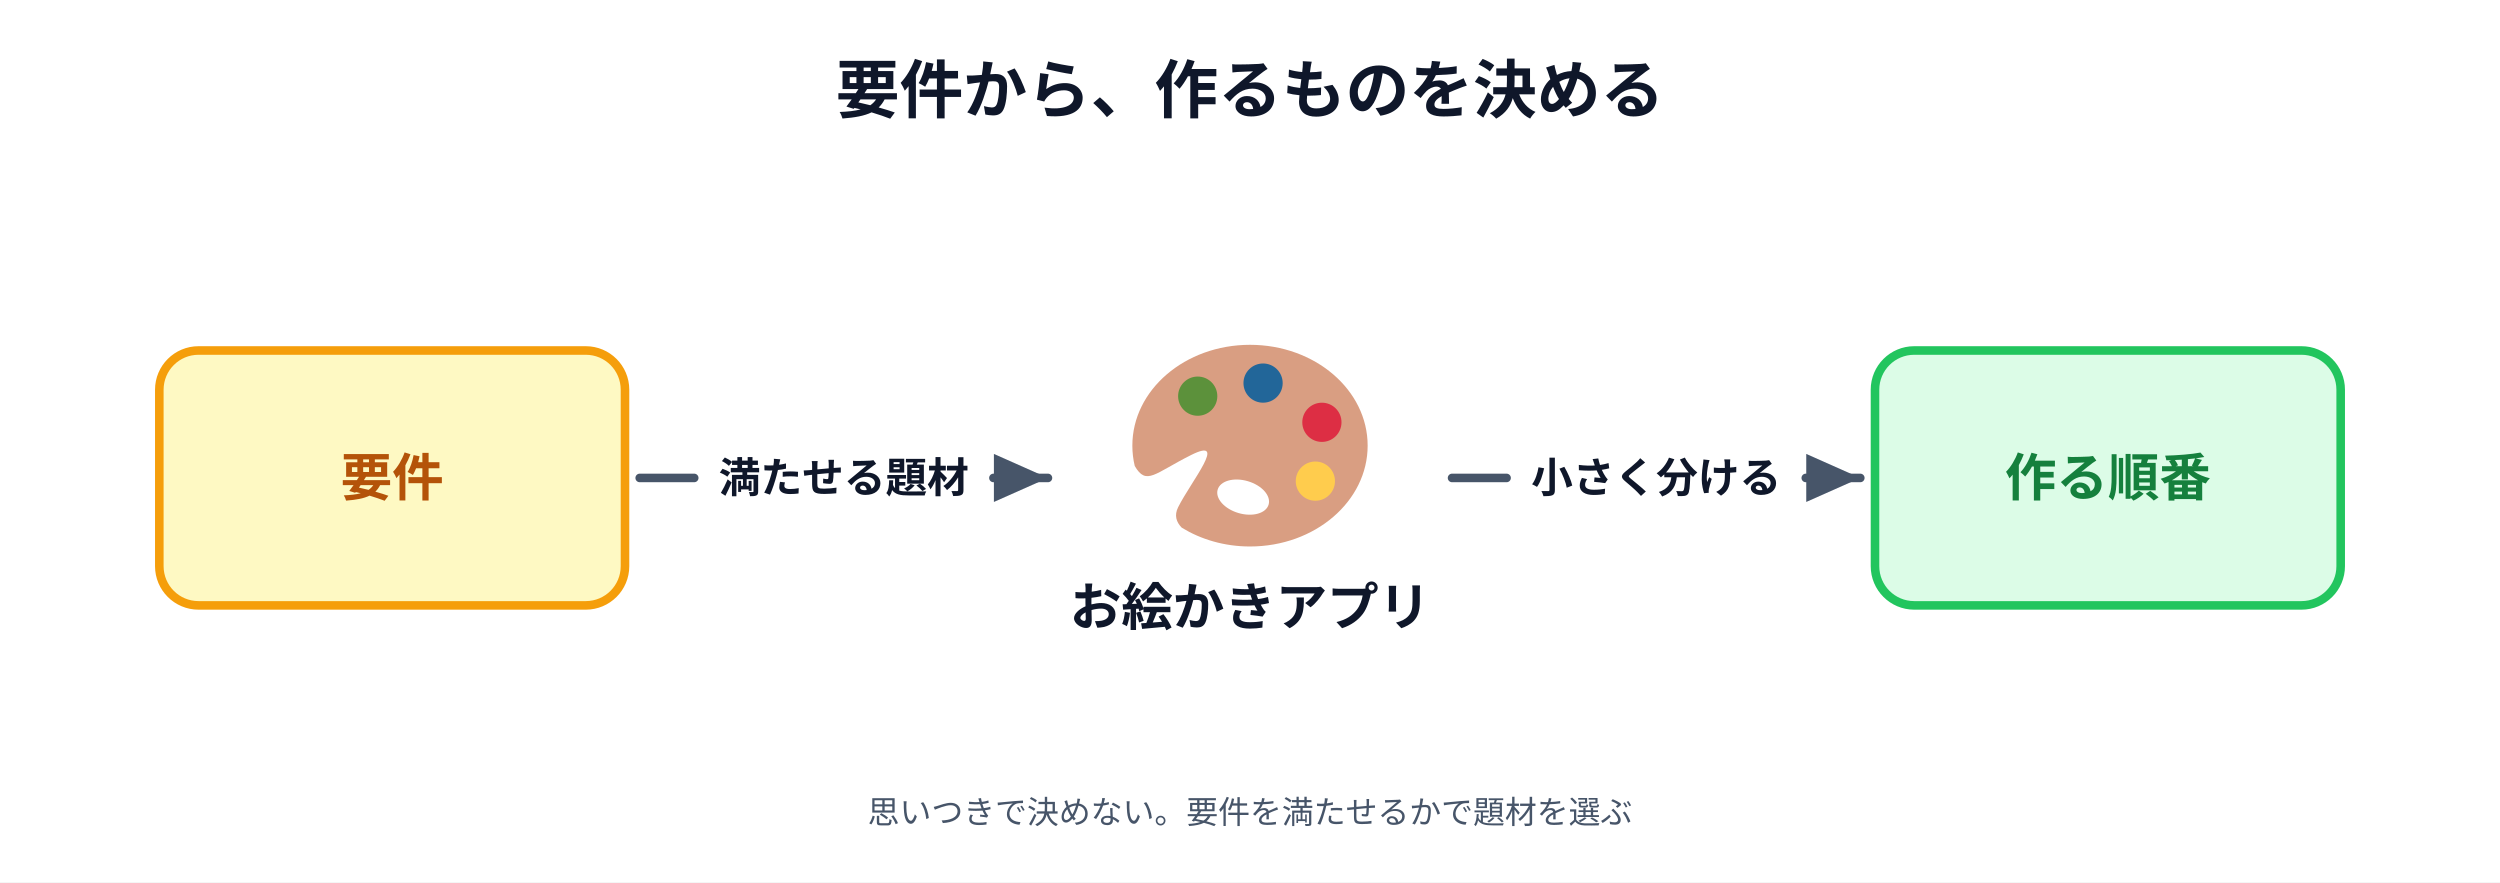
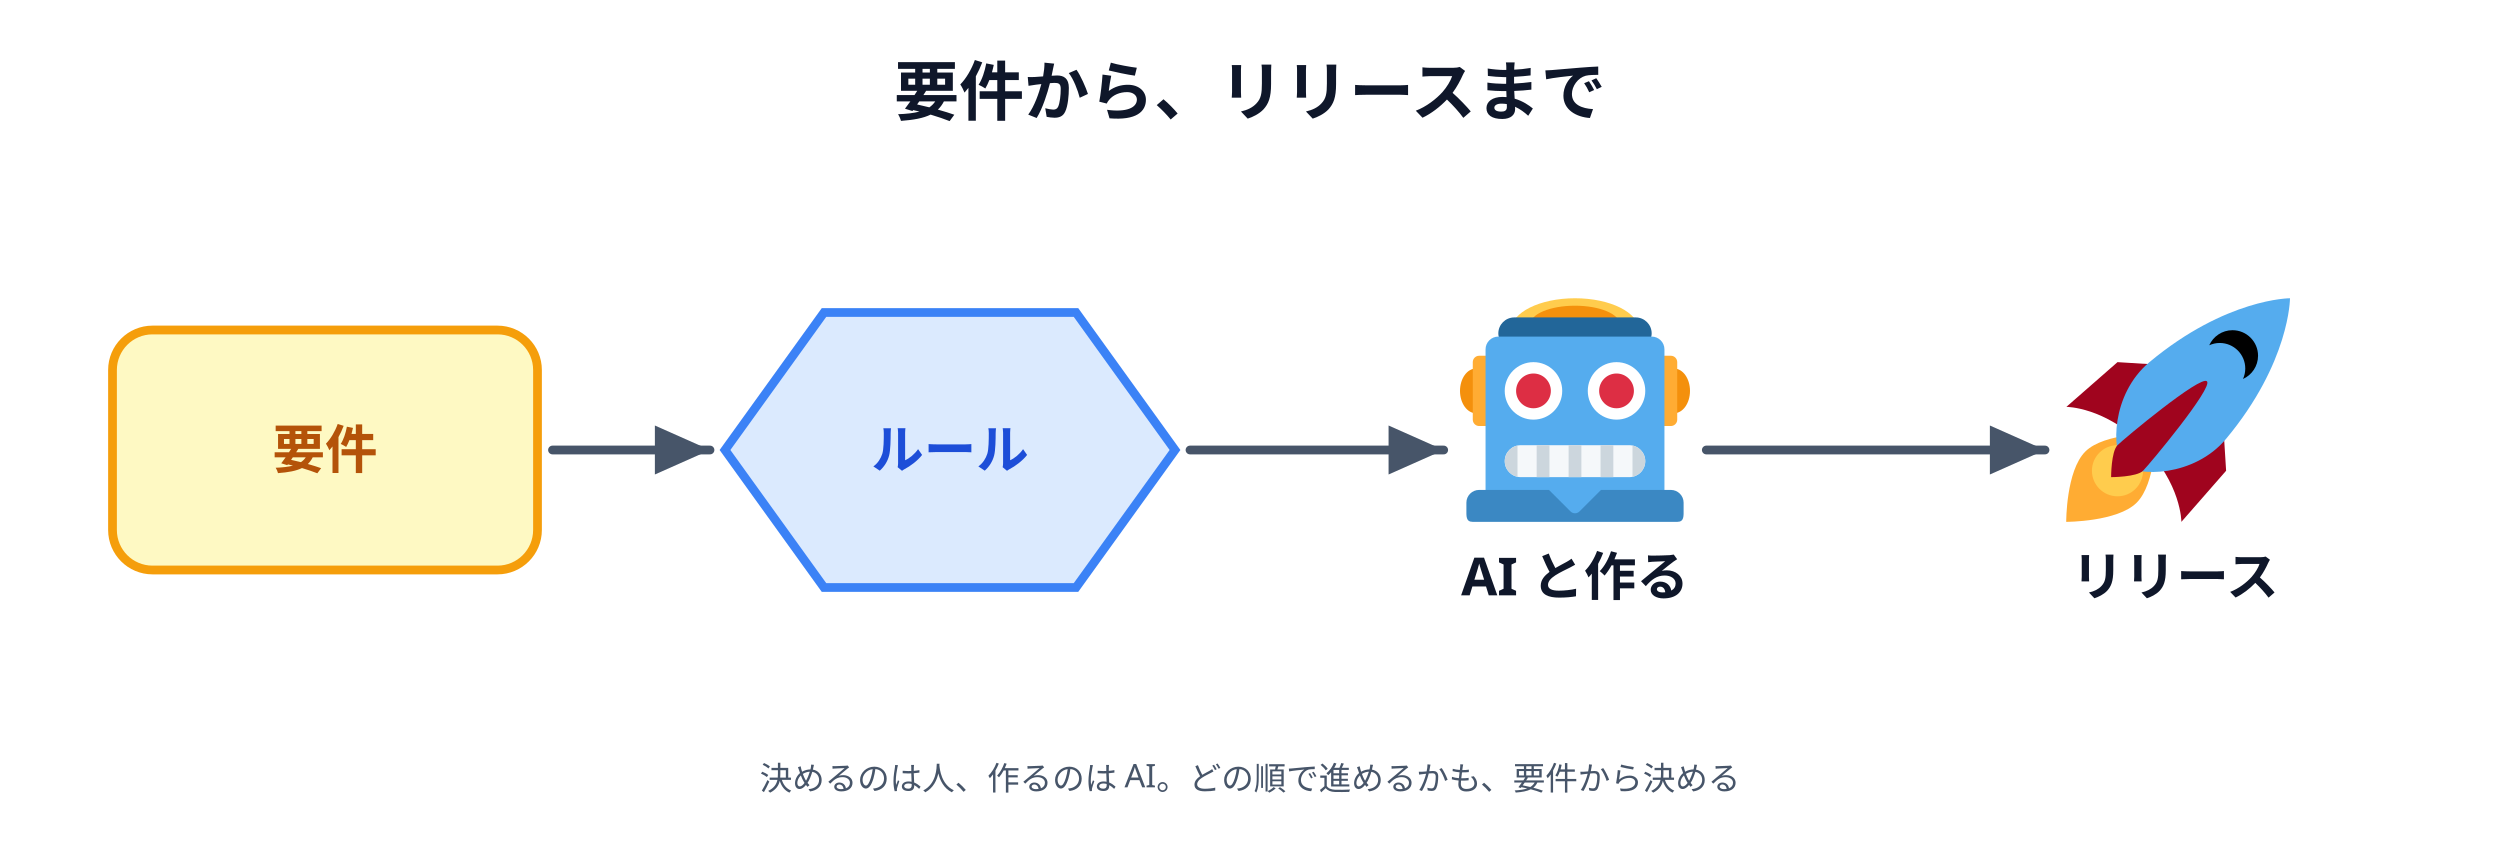
- <svg xmlns="http://www.w3.org/2000/svg" width="1020" height="360" viewBox="0 0 1020 360" font-family="'Hiragino Sans','Noto Sans JP','Yu Gothic','Segoe UI',sans-serif">
+ <svg xmlns="http://www.w3.org/2000/svg" width="1000" height="340" viewBox="0 0 1000 340" font-family="'Hiragino Sans','Noto Sans JP','Yu Gothic','Segoe UI',sans-serif">
  <defs>
    <marker id="aR" viewBox="0 0 10 10" refX="9" refY="5" markerWidth="7" markerHeight="7" orient="auto-start-reverse">
      <path d="M0 1 L9 5 L0 9 z" fill="#475569" />
    </marker>
    <marker id="aRsub" viewBox="0 0 10 10" refX="9" refY="5" markerWidth="7" markerHeight="7" orient="auto-start-reverse">
      <path d="M0 1 L9 5 L0 9 z" fill="#94a3b8" />
    </marker>
  </defs>
-   <rect x="0" y="0" width="1020" height="360" fill="#ffffff" />
-   <text x="510" y="46" text-anchor="middle" font-size="26" fill="#0f172a" font-weight="700">要件から、作るものを決める</text>
-   <rect x="65" y="143" width="190" height="104" rx="16" fill="#fef9c3" stroke="#f59e0b" stroke-width="3.5" />
-   <text x="160" y="202.35" text-anchor="middle" font-size="21" fill="#b45309" font-weight="700">要件</text>
-   <svg x="462.0" y="132.3" width="96.0" height="96.0" viewBox="0 0 36 36">
-     <path fill="#D99E82" d="M18 3.143c-9.941 0-18 6.908-18 15.428 0 1.066.126 2.107.367 3.112C2.146 24.744 3.377 22.812 9 20c5.727-2.864 0 4-2 8-.615 1.23-.282 2.271.56 3.124C10.506 32.928 14.104 34 18 34c9.941 0 18-6.907 18-15.429 0-8.52-8.059-15.428-18-15.428zm2.849 24.447c-.395 1.346-2.46 1.924-4.613 1.291-2.153-.632-3.578-2.234-3.183-3.581.395-1.346 2.46-1.924 4.613-1.29 2.153.631 3.578 2.233 3.183 3.58z" />
-     <circle fill="#5C913B" cx="10" cy="11" r="3" />
-     <circle fill="#269" cx="20" cy="9" r="3" />
-     <circle fill="#DD2E44" cx="29" cy="15" r="3" />
-     <circle fill="#FFCC4D" cx="28" cy="24" r="3" />
+   <rect x="0" y="0" width="1000" height="340" fill="#ffffff" />
+   <text x="500" y="46" text-anchor="middle" font-size="26" fill="#0f172a" font-weight="700">要件から、リリースまで</text>
+   <rect x="45" y="132" width="170" height="96" rx="16" fill="#fef9c3" stroke="#f59e0b" stroke-width="3.5" />
+   <text x="130" y="187.35" text-anchor="middle" font-size="21" fill="#b45309" font-weight="700">要件</text>
+   <polygon points="329.6,125 430.4,125 470,180 430.4,235 329.6,235 290,180" fill="#dbeafe" stroke="#3b82f6" stroke-width="3.5" />
+   <text x="380" y="187.35" text-anchor="middle" font-size="21" fill="#1d4ed8" font-weight="700">ルール</text>
+   <svg x="584.0" y="119.3" width="92.0" height="92.0" viewBox="0 0 36 36">
+     <ellipse fill="#F4900C" cx="33.5" cy="14.5" rx="2.5" ry="3.5" />
+     <ellipse fill="#F4900C" cx="2.5" cy="14.5" rx="2.5" ry="3.5" />
+     <path fill="#FFAC33" d="M34 19c0 .553-.447 1-1 1h-3c-.553 0-1-.447-1-1v-9c0-.552.447-1 1-1h3c.553 0 1 .448 1 1v9zM7 19c0 .553-.448 1-1 1H3c-.552 0-1-.447-1-1v-9c0-.552.448-1 1-1h3c.552 0 1 .448 1 1v9z" />
+     <path fill="#FFCC4D" d="M28 5c0 2.761-4.478 4-10 4C12.477 9 8 7.761 8 5s4.477-5 10-5c5.522 0 10 2.239 10 5z" />
+     <path fill="#F4900C" d="M25 4.083C25 5.694 21.865 7 18 7c-3.866 0-7-1.306-7-2.917 0-1.611 3.134-2.917 7-2.917 3.865 0 7 1.306 7 2.917z" />
+     <path fill="#269" d="M30 5.5C30 6.881 28.881 7 27.5 7h-19C7.119 7 6 6.881 6 5.5S7.119 3 8.5 3h19C28.881 3 30 4.119 30 5.5z" />
+     <path fill="#55ACEE" d="M30 6H6c-1.104 0-2 .896-2 2v26h28V8c0-1.104-.896-2-2-2z" />
+     <path fill="#3B88C3" d="M35 33v-1c0-1.104-.896-2-2-2H22.071l-3.364 3.364c-.391.391-1.023.391-1.414 0L13.929 30H3c-1.104 0-2 .896-2 2v1c0 1.104-.104 2 1 2h32c1.104 0 1-.896 1-2z" />
+     <circle fill="#FFF" cx="24.5" cy="14.5" r="4.5" />
+     <circle fill="#DD2E44" cx="24.5" cy="14.5" r="2.721" />
+     <circle fill="#FFF" cx="11.5" cy="14.5" r="4.5" />
+     <path fill="#F5F8FA" d="M29 25.5c0 1.381-1.119 2.5-2.5 2.5h-17C8.119 28 7 26.881 7 25.5S8.119 23 9.5 23h17c1.381 0 2.5 1.119 2.5 2.5z" />
+     <path fill="#CCD6DD" d="M17 23h2v5h-2zm-5 0h2v5h-2zm10 0h2v5h-2zM7 25.5c0 1.21.859 2.218 2 2.45v-4.9c-1.141.232-2 1.24-2 2.45zm20-2.45v4.899c1.141-.232 2-1.24 2-2.45s-.859-2.217-2-2.449z" />
+     <circle fill="#DD2E44" cx="11.5" cy="14.5" r="2.721" />
  </svg>
-   <text x="510" y="255.14" text-anchor="middle" font-size="21" fill="#0f172a" font-weight="700">お絵かきアプリ</text>
-   <rect x="765" y="143" width="190" height="104" rx="16" fill="#dcfce7" stroke="#22c55e" stroke-width="3.5" />
-   <text x="860" y="202.35" text-anchor="middle" font-size="21" fill="#15803d" font-weight="700">作る順番</text>
-   <path d="M261.00 195.00 L283.24 195.00" fill="none" stroke="#475569" stroke-width="3.5" stroke-linecap="round" stroke-linejoin="round" />
-   <path d="M405.32 195.00 L427.56 195.00" fill="none" stroke="#475569" stroke-width="3.5" stroke-linecap="round" stroke-linejoin="round" marker-end="url(#aR)" />
-   <text x="344.28" y="200.95" text-anchor="middle" font-size="17" fill="#0f172a" font-weight="600">満たせる題材</text>
-   <path d="M592.44 195.00 L614.68 195.00" fill="none" stroke="#475569" stroke-width="3.5" stroke-linecap="round" stroke-linejoin="round" />
-   <path d="M736.76 195.00 L759.00 195.00" fill="none" stroke="#475569" stroke-width="3.5" stroke-linecap="round" stroke-linejoin="round" marker-end="url(#aR)" />
-   <text x="675.72" y="200.95" text-anchor="middle" font-size="17" fill="#0f172a" font-weight="600">小さく分ける</text>
-   <text x="510" y="336" text-anchor="middle" font-size="13" fill="#475569" font-weight="400">思いつきで決めない。要件を満たせるかで題材を選ぶ</text>
+   <text x="630" y="238.14" text-anchor="middle" font-size="21" fill="#0f172a" font-weight="700">AI と作る</text>
+   <svg x="824.0" y="119.3" width="92.0" height="92.0" viewBox="0 0 36 36">
+     <path fill="#A0041E" d="M1 17l8-7 16 1 1 16-7 8s.001-5.999-6-12-12-6-12-6z" />
+     <path fill="#FFAC33" d="M.973 35s-.036-7.979 2.985-11S15 21.187 15 21.187 14.999 29 11.999 32c-3 3-11.026 3-11.026 3z" />
+     <circle fill="#FFCC4D" cx="8.999" cy="27" r="4" />
+     <path fill="#55ACEE" d="M35.999 0s-10 0-22 10c-6 5-6 14-4 16s11 2 16-4c10-12 10-22 10-22z" />
+     <path d="M26.999 5c-1.623 0-3.013.971-3.641 2.36.502-.227 1.055-.36 1.641-.36 2.209 0 4 1.791 4 4 0 .586-.133 1.139-.359 1.64 1.389-.627 2.359-2.017 2.359-3.64 0-2.209-1.791-4-4-4z" />
+     <path fill="#A0041E" d="M8 28s0-4 1-5 13.001-10.999 14-10-9.001 13-10.001 14S8 28 8 28z" />
+   </svg>
+   <text x="870" y="238.14" text-anchor="middle" font-size="21" fill="#0f172a" font-weight="700">リリース</text>
+   <path d="M221.00 180.00 L284.00 180.00" fill="none" stroke="#475569" stroke-width="3.5" stroke-linecap="round" stroke-linejoin="round" marker-end="url(#aR)" />
+   <path d="M476.00 180.00 L577.48 180.00" fill="none" stroke="#475569" stroke-width="3.5" stroke-linecap="round" stroke-linejoin="round" marker-end="url(#aR)" />
+   <path d="M682.52 180.00 L818.00 180.00" fill="none" stroke="#475569" stroke-width="3.5" stroke-linecap="round" stroke-linejoin="round" marker-end="url(#aR)" />
+   <text x="500" y="316" text-anchor="middle" font-size="13" fill="#475569" font-weight="400">決めるのは人、作るのは AI。どの順で進めるかも、要件から決める</text>
</svg>
